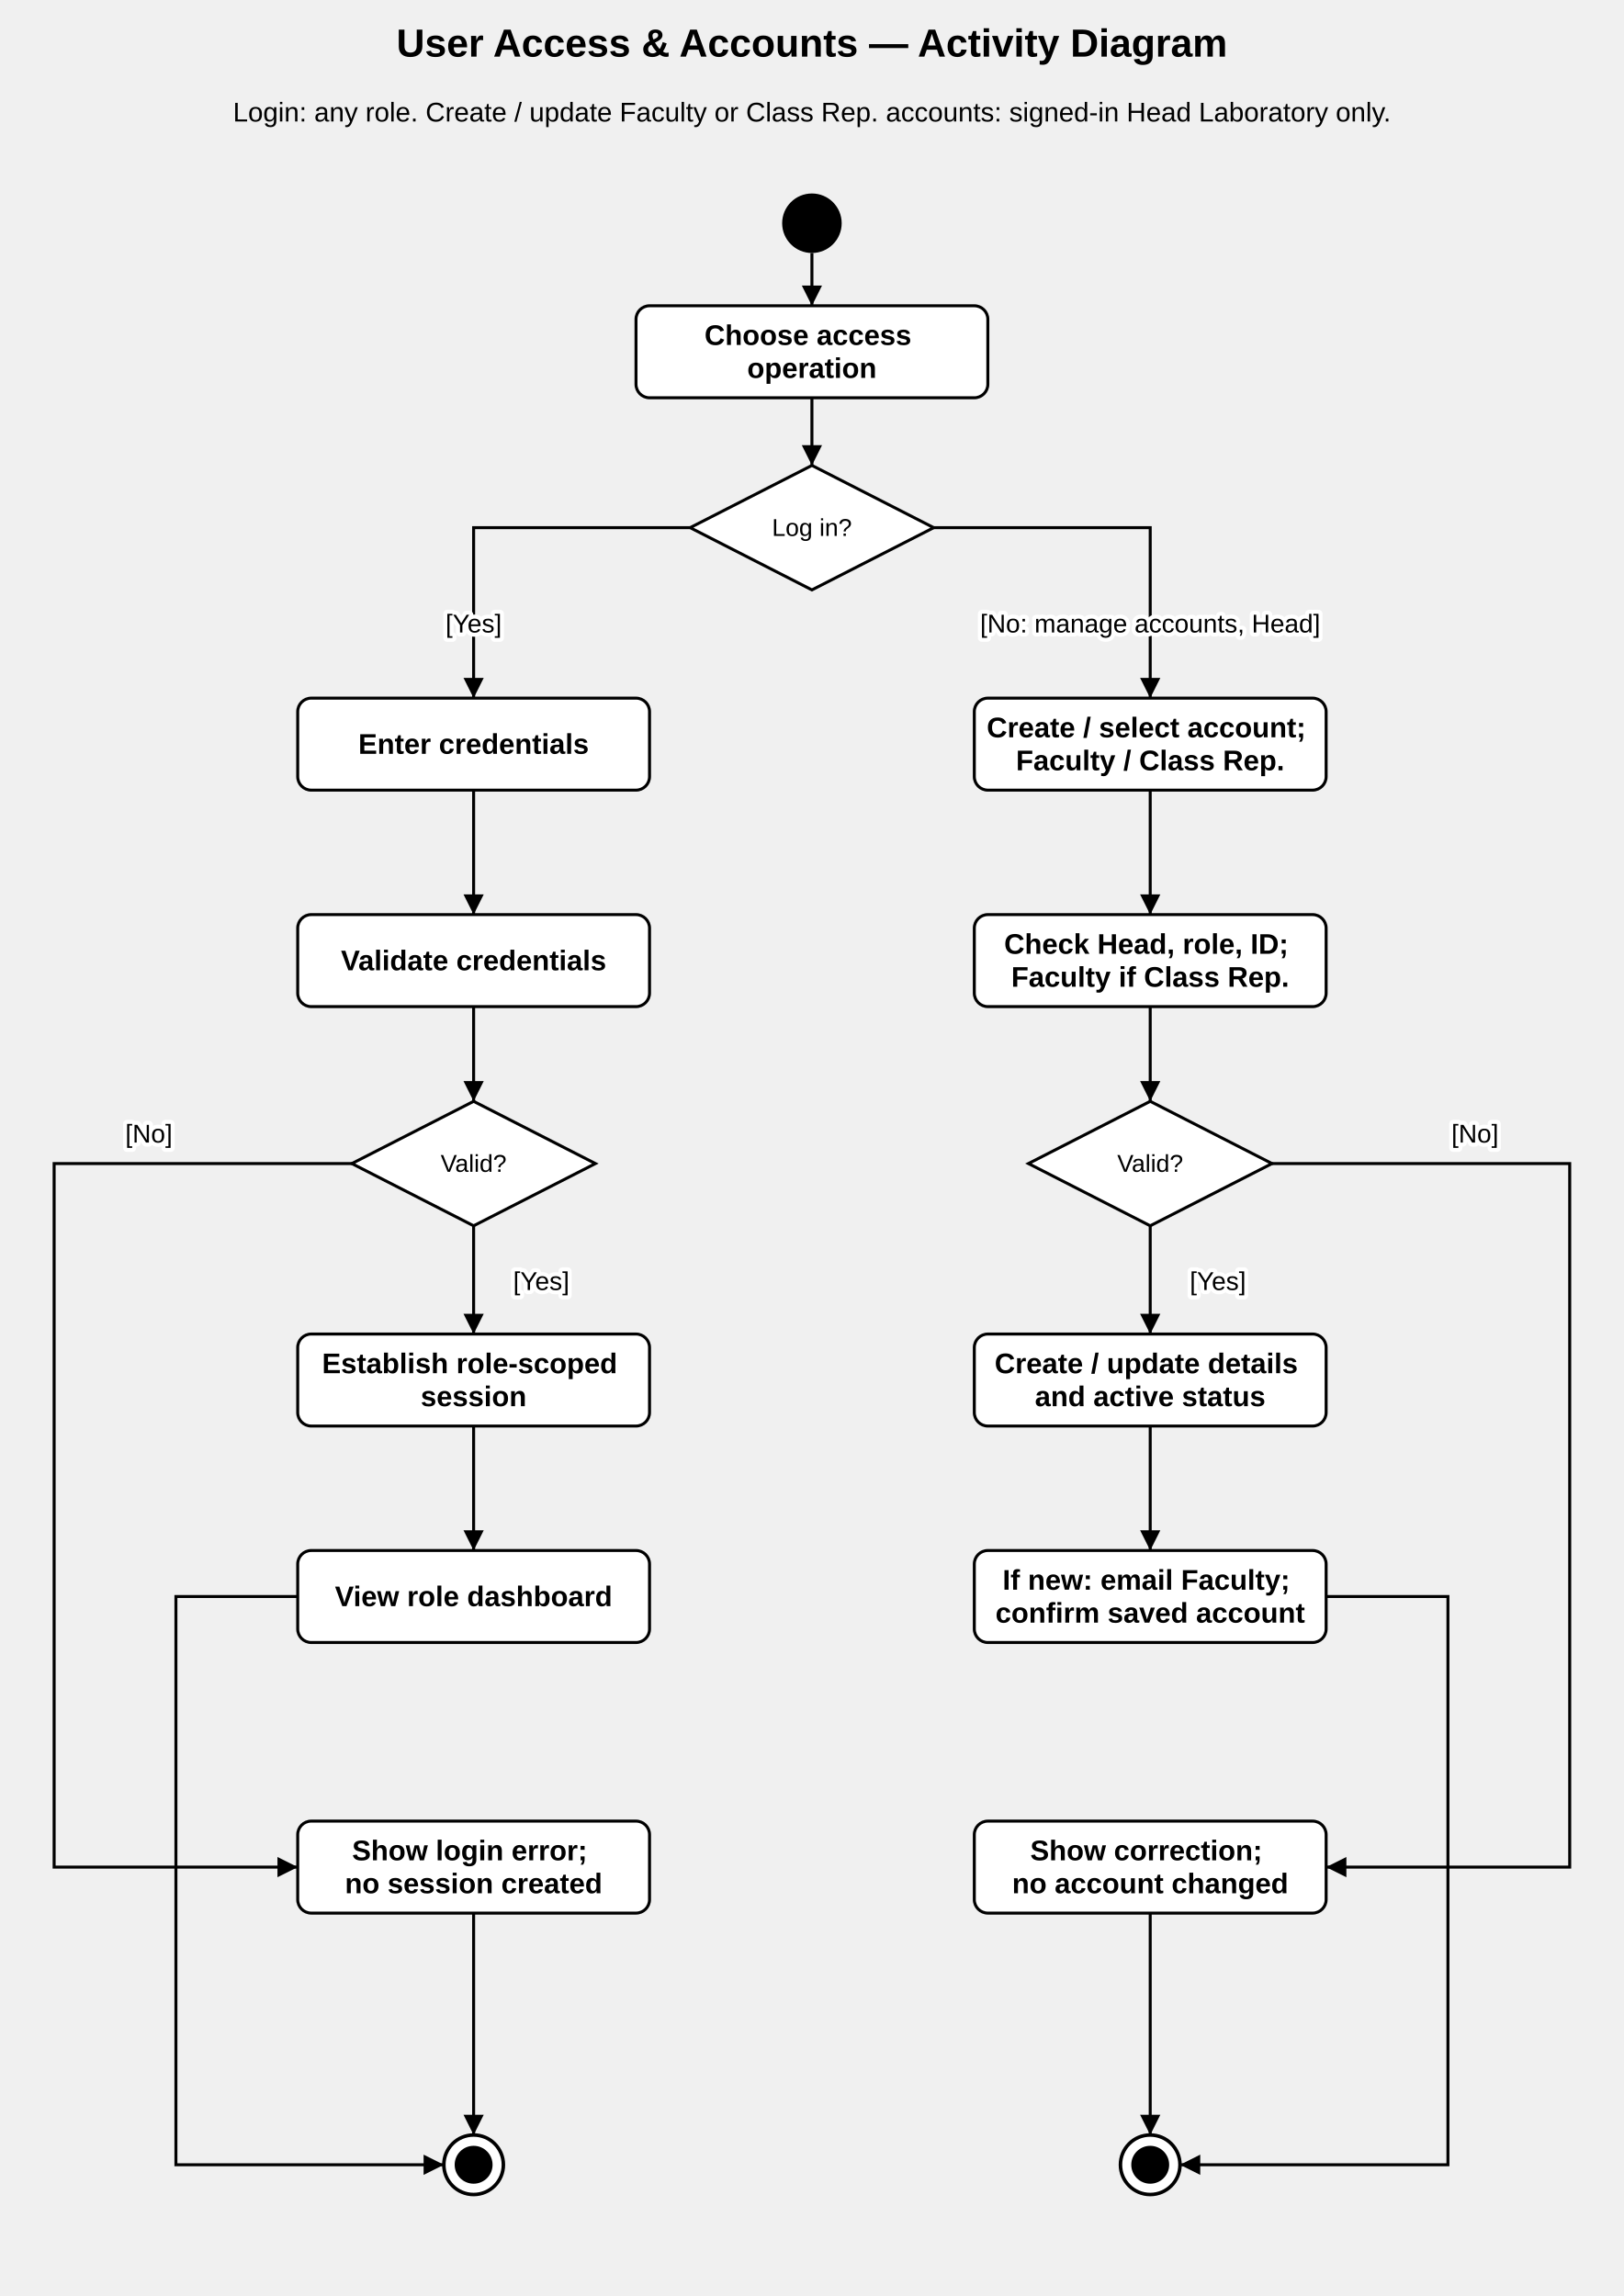
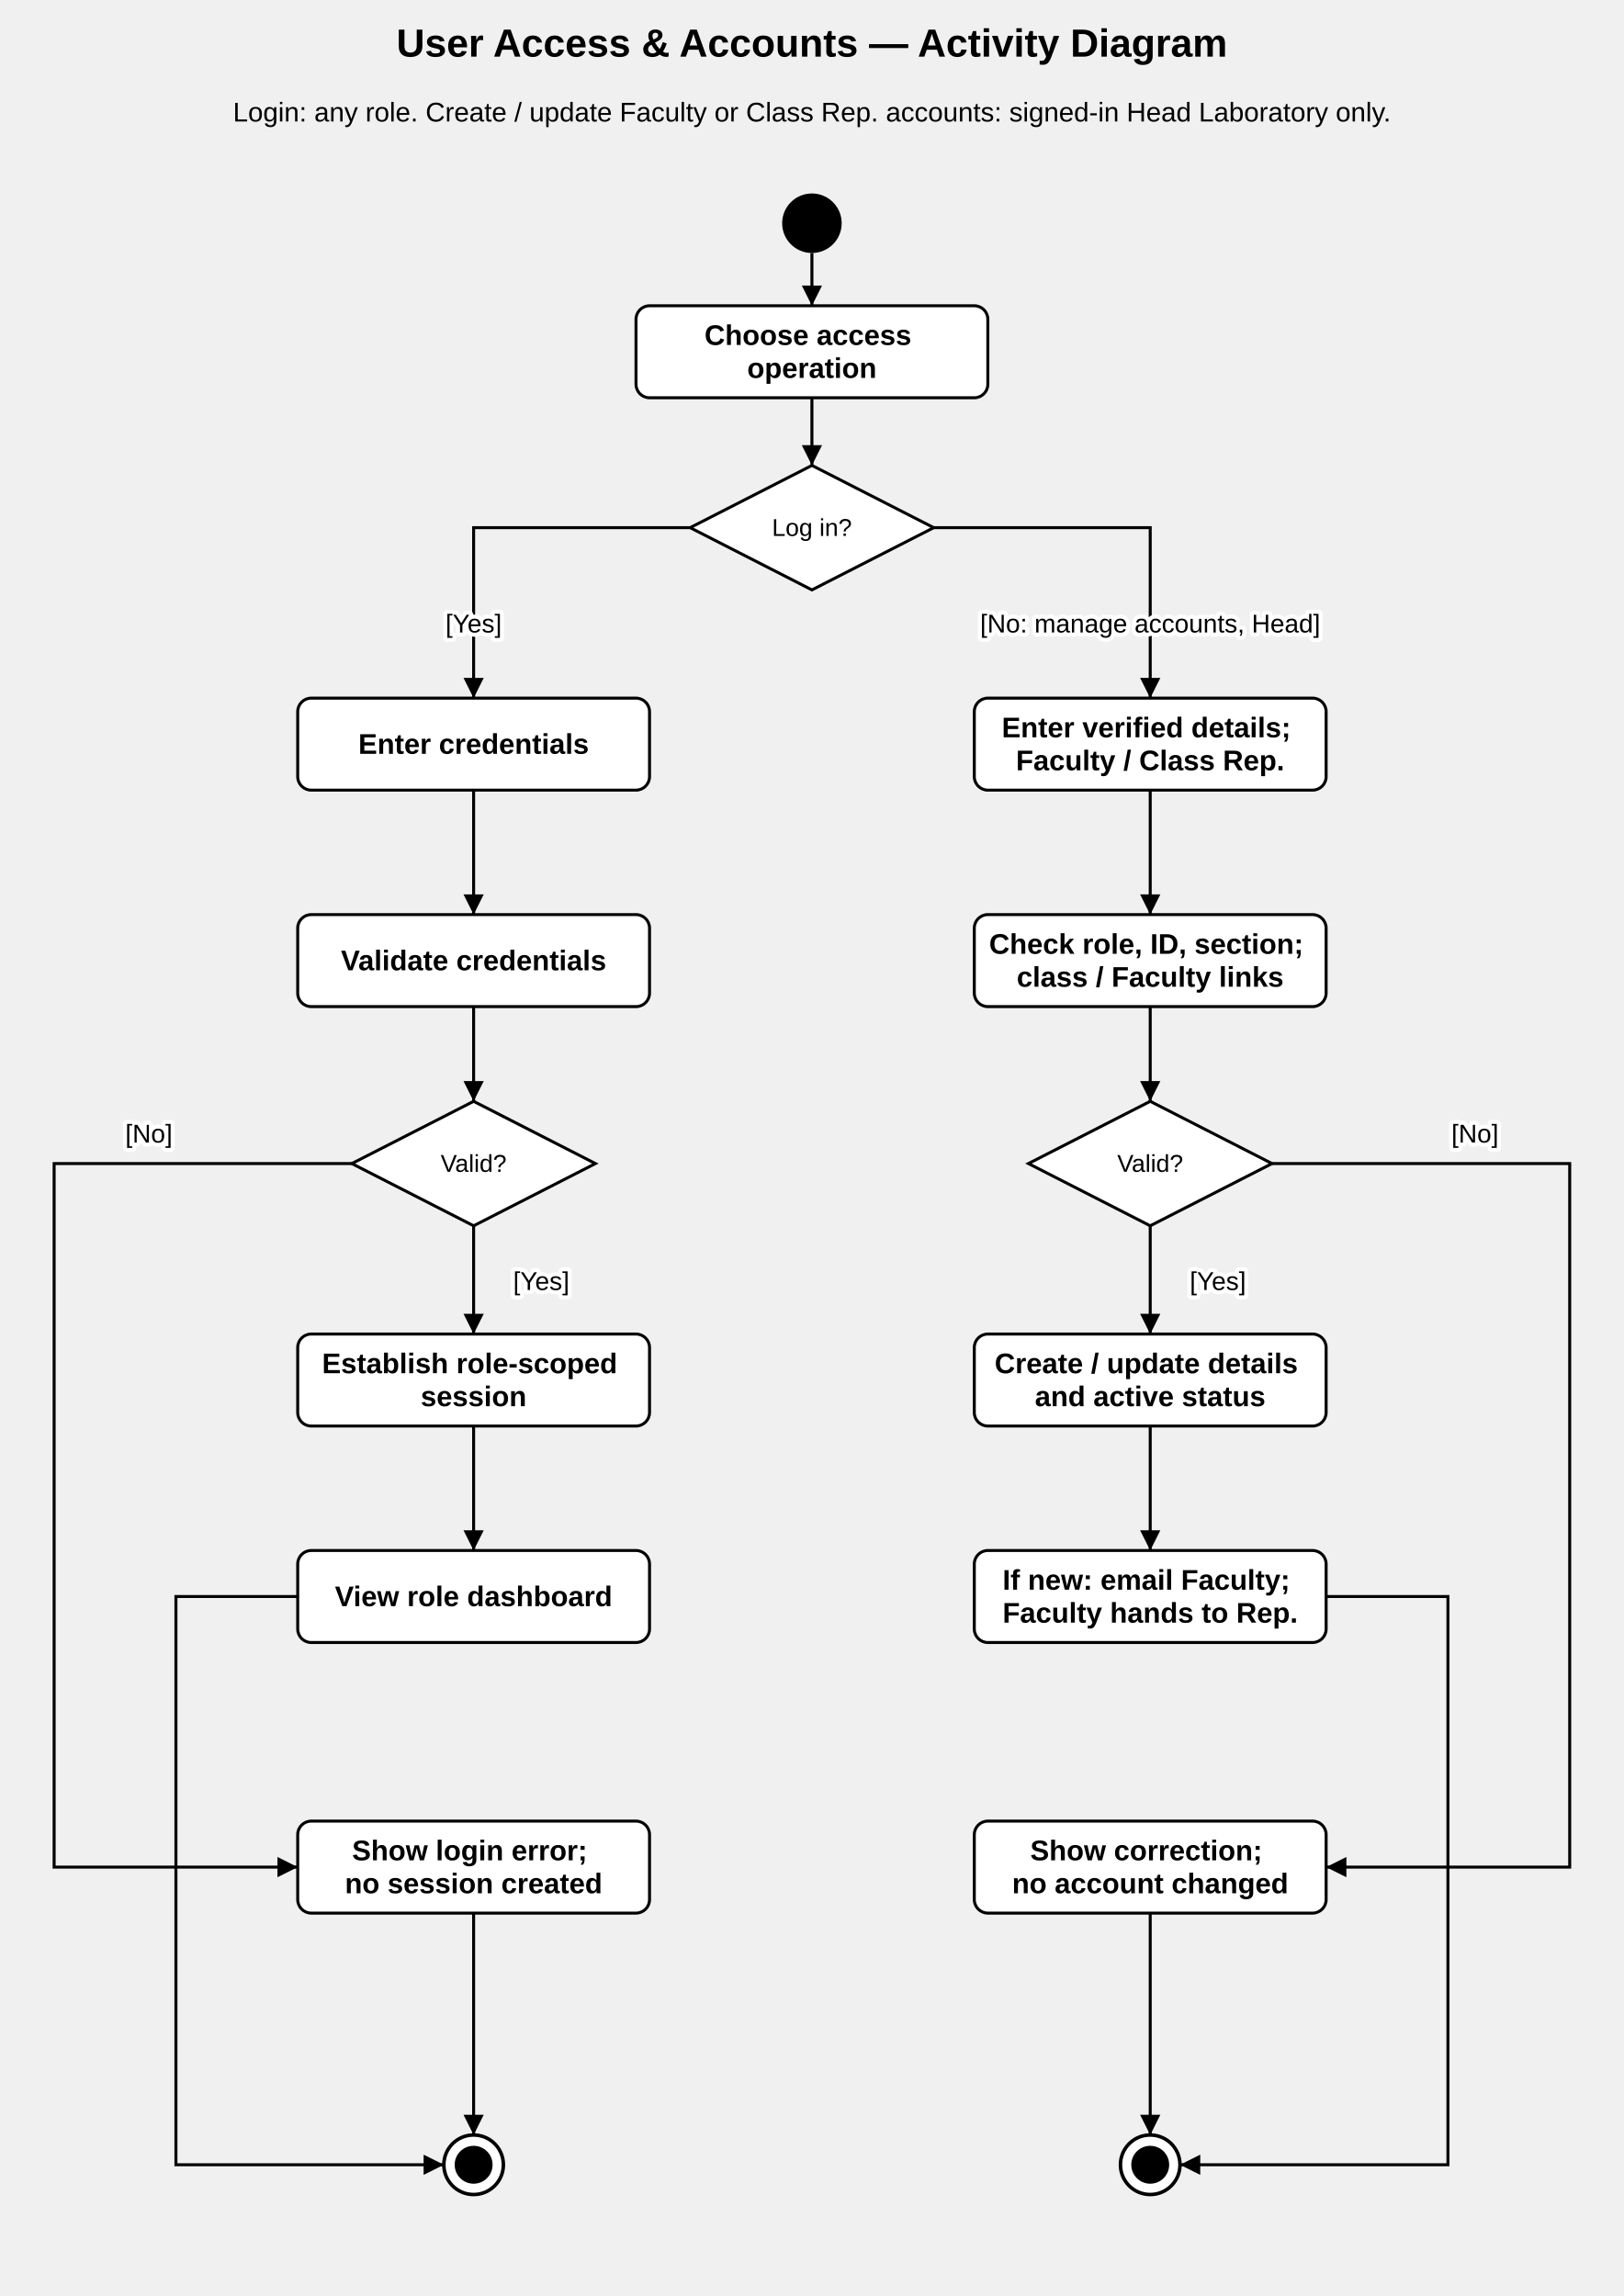
<svg xmlns="http://www.w3.org/2000/svg" viewBox="0 0 1200 1697" role="img" aria-label="Manage User Access &amp; Accounts — portrait UML Activity Diagram" data-parent="p1" width="2400" height="3394" style="fill: rgb(0, 0, 0); stroke: none; stroke-width: 1px; stroke-dasharray: none; stroke-linecap: butt; stroke-linejoin: miter; font-family: Arial, Helvetica, sans-serif; font-size: 16px; font-weight: 400; font-style: normal; text-anchor: start; opacity: 1;">
  <defs style="fill: rgb(0, 0, 0); stroke: none; stroke-width: 1px; stroke-dasharray: none; stroke-linecap: butt; stroke-linejoin: miter; font-family: Arial, Helvetica, sans-serif; font-size: 16px; font-weight: 400; font-style: normal; text-anchor: start; opacity: 1;">
    <marker id="activity-p1-arrow" viewBox="0 0 10 10" refX="9" refY="5" markerWidth="8.5" markerHeight="8.5" orient="auto" style="fill: rgb(0, 0, 0); stroke: none; stroke-width: 1px; stroke-dasharray: none; stroke-linecap: butt; stroke-linejoin: miter; font-family: Arial, Helvetica, sans-serif; font-size: 16px; font-weight: 400; font-style: normal; text-anchor: start; opacity: 1;">
      <path d="M1 1 L9 5 L1 9 Z" fill="#000" style="fill: rgb(0, 0, 0); stroke: none; stroke-width: 1px; stroke-dasharray: none; stroke-linecap: butt; stroke-linejoin: miter; font-family: Arial, Helvetica, sans-serif; font-size: 16px; font-weight: 400; font-style: normal; text-anchor: start; opacity: 1;" />
    </marker>
    <style style="fill: rgb(0, 0, 0); stroke: none; stroke-width: 1px; stroke-dasharray: none; stroke-linecap: butt; stroke-linejoin: miter; font-family: Arial, Helvetica, sans-serif; font-size: 16px; font-weight: 400; font-style: normal; text-anchor: start; opacity: 1;">text{font-family:Arial,Helvetica,sans-serif;fill:#000}.line{fill:none;stroke:#000;stroke-width:2.2}</style>
  </defs>
  <g style="fill: rgb(0, 0, 0); stroke: none; stroke-width: 1px; stroke-dasharray: none; stroke-linecap: butt; stroke-linejoin: miter; font-family: Arial, Helvetica, sans-serif; font-size: 16px; font-weight: 400; font-style: normal; text-anchor: start; opacity: 1;">
    <path d="M600 187 L600 226" class="line" style="fill: none; stroke: rgb(0, 0, 0); stroke-width: 2.2px; stroke-dasharray: none; stroke-linecap: butt; stroke-linejoin: miter; font-family: Arial, Helvetica, sans-serif; font-size: 16px; font-weight: 400; font-style: normal; text-anchor: start; opacity: 1;" marker-end="url(#activity-p1-arrow)" data-control-from="start" data-control-to="choose" />
    <path d="M600 294 L600 344" class="line" style="fill: none; stroke: rgb(0, 0, 0); stroke-width: 2.2px; stroke-dasharray: none; stroke-linecap: butt; stroke-linejoin: miter; font-family: Arial, Helvetica, sans-serif; font-size: 16px; font-weight: 400; font-style: normal; text-anchor: start; opacity: 1;" marker-end="url(#activity-p1-arrow)" data-control-from="choose" data-control-to="operation" />
    <path d="M510 390 L350 390 L350 516" class="line" style="fill: none; stroke: rgb(0, 0, 0); stroke-width: 2.2px; stroke-dasharray: none; stroke-linecap: butt; stroke-linejoin: miter; font-family: Arial, Helvetica, sans-serif; font-size: 16px; font-weight: 400; font-style: normal; text-anchor: start; opacity: 1;" marker-end="url(#activity-p1-arrow)" data-control-from="operation" data-control-to="login-input" data-guard="[Yes]" />
    <path d="M350 584 L350 676" class="line" style="fill: none; stroke: rgb(0, 0, 0); stroke-width: 2.2px; stroke-dasharray: none; stroke-linecap: butt; stroke-linejoin: miter; font-family: Arial, Helvetica, sans-serif; font-size: 16px; font-weight: 400; font-style: normal; text-anchor: start; opacity: 1;" marker-end="url(#activity-p1-arrow)" data-control-from="login-input" data-control-to="login-check" />
    <path d="M350 744 L350 814" class="line" style="fill: none; stroke: rgb(0, 0, 0); stroke-width: 2.2px; stroke-dasharray: none; stroke-linecap: butt; stroke-linejoin: miter; font-family: Arial, Helvetica, sans-serif; font-size: 16px; font-weight: 400; font-style: normal; text-anchor: start; opacity: 1;" marker-end="url(#activity-p1-arrow)" data-control-from="login-check" data-control-to="login-valid" />
    <path d="M350 906 L350 986" class="line" style="fill: none; stroke: rgb(0, 0, 0); stroke-width: 2.2px; stroke-dasharray: none; stroke-linecap: butt; stroke-linejoin: miter; font-family: Arial, Helvetica, sans-serif; font-size: 16px; font-weight: 400; font-style: normal; text-anchor: start; opacity: 1;" marker-end="url(#activity-p1-arrow)" data-control-from="login-valid" data-control-to="login-save" data-guard="[Yes]" />
    <path d="M350 1054 L350 1146" class="line" style="fill: none; stroke: rgb(0, 0, 0); stroke-width: 2.2px; stroke-dasharray: none; stroke-linecap: butt; stroke-linejoin: miter; font-family: Arial, Helvetica, sans-serif; font-size: 16px; font-weight: 400; font-style: normal; text-anchor: start; opacity: 1;" marker-end="url(#activity-p1-arrow)" data-control-from="login-save" data-control-to="login-result" />
    <path d="M260 860 L40 860 L40 1380 L220 1380" class="line" style="fill: none; stroke: rgb(0, 0, 0); stroke-width: 2.2px; stroke-dasharray: none; stroke-linecap: butt; stroke-linejoin: miter; font-family: Arial, Helvetica, sans-serif; font-size: 16px; font-weight: 400; font-style: normal; text-anchor: start; opacity: 1;" marker-end="url(#activity-p1-arrow)" data-control-from="login-valid" data-control-to="login-error" data-guard="[No]" />
    <path d="M220 1180 L130 1180 L130 1600 L328 1600" class="line" style="fill: none; stroke: rgb(0, 0, 0); stroke-width: 2.2px; stroke-dasharray: none; stroke-linecap: butt; stroke-linejoin: miter; font-family: Arial, Helvetica, sans-serif; font-size: 16px; font-weight: 400; font-style: normal; text-anchor: start; opacity: 1;" marker-end="url(#activity-p1-arrow)" data-control-from="login-result" data-control-to="login-end" />
    <path d="M350 1414 L350 1578" class="line" style="fill: none; stroke: rgb(0, 0, 0); stroke-width: 2.2px; stroke-dasharray: none; stroke-linecap: butt; stroke-linejoin: miter; font-family: Arial, Helvetica, sans-serif; font-size: 16px; font-weight: 400; font-style: normal; text-anchor: start; opacity: 1;" marker-end="url(#activity-p1-arrow)" data-control-from="login-error" data-control-to="login-end" />
    <path d="M690 390 L850 390 L850 516" class="line" style="fill: none; stroke: rgb(0, 0, 0); stroke-width: 2.2px; stroke-dasharray: none; stroke-linecap: butt; stroke-linejoin: miter; font-family: Arial, Helvetica, sans-serif; font-size: 16px; font-weight: 400; font-style: normal; text-anchor: start; opacity: 1;" marker-end="url(#activity-p1-arrow)" data-control-from="operation" data-control-to="account-input" data-guard="[No: manage accounts, Head]" />
    <path d="M850 584 L850 676" class="line" style="fill: none; stroke: rgb(0, 0, 0); stroke-width: 2.2px; stroke-dasharray: none; stroke-linecap: butt; stroke-linejoin: miter; font-family: Arial, Helvetica, sans-serif; font-size: 16px; font-weight: 400; font-style: normal; text-anchor: start; opacity: 1;" marker-end="url(#activity-p1-arrow)" data-control-from="account-input" data-control-to="account-check" />
    <path d="M850 744 L850 814" class="line" style="fill: none; stroke: rgb(0, 0, 0); stroke-width: 2.2px; stroke-dasharray: none; stroke-linecap: butt; stroke-linejoin: miter; font-family: Arial, Helvetica, sans-serif; font-size: 16px; font-weight: 400; font-style: normal; text-anchor: start; opacity: 1;" marker-end="url(#activity-p1-arrow)" data-control-from="account-check" data-control-to="account-valid" />
    <path d="M850 906 L850 986" class="line" style="fill: none; stroke: rgb(0, 0, 0); stroke-width: 2.2px; stroke-dasharray: none; stroke-linecap: butt; stroke-linejoin: miter; font-family: Arial, Helvetica, sans-serif; font-size: 16px; font-weight: 400; font-style: normal; text-anchor: start; opacity: 1;" marker-end="url(#activity-p1-arrow)" data-control-from="account-valid" data-control-to="account-save" data-guard="[Yes]" />
    <path d="M850 1054 L850 1146" class="line" style="fill: none; stroke: rgb(0, 0, 0); stroke-width: 2.2px; stroke-dasharray: none; stroke-linecap: butt; stroke-linejoin: miter; font-family: Arial, Helvetica, sans-serif; font-size: 16px; font-weight: 400; font-style: normal; text-anchor: start; opacity: 1;" marker-end="url(#activity-p1-arrow)" data-control-from="account-save" data-control-to="account-result" />
    <path d="M940 860 L1160 860 L1160 1380 L980 1380" class="line" style="fill: none; stroke: rgb(0, 0, 0); stroke-width: 2.2px; stroke-dasharray: none; stroke-linecap: butt; stroke-linejoin: miter; font-family: Arial, Helvetica, sans-serif; font-size: 16px; font-weight: 400; font-style: normal; text-anchor: start; opacity: 1;" marker-end="url(#activity-p1-arrow)" data-control-from="account-valid" data-control-to="account-error" data-guard="[No]" />
    <path d="M980 1180 L1070 1180 L1070 1600 L872 1600" class="line" style="fill: none; stroke: rgb(0, 0, 0); stroke-width: 2.2px; stroke-dasharray: none; stroke-linecap: butt; stroke-linejoin: miter; font-family: Arial, Helvetica, sans-serif; font-size: 16px; font-weight: 400; font-style: normal; text-anchor: start; opacity: 1;" marker-end="url(#activity-p1-arrow)" data-control-from="account-result" data-control-to="account-end" />
    <path d="M850 1414 L850 1578" class="line" style="fill: none; stroke: rgb(0, 0, 0); stroke-width: 2.2px; stroke-dasharray: none; stroke-linecap: butt; stroke-linejoin: miter; font-family: Arial, Helvetica, sans-serif; font-size: 16px; font-weight: 400; font-style: normal; text-anchor: start; opacity: 1;" marker-end="url(#activity-p1-arrow)" data-control-from="account-error" data-control-to="account-end" />
  </g>
  <g style="fill: rgb(0, 0, 0); stroke: none; stroke-width: 1px; stroke-dasharray: none; stroke-linecap: butt; stroke-linejoin: miter; font-family: Arial, Helvetica, sans-serif; font-size: 16px; font-weight: 400; font-style: normal; text-anchor: start; opacity: 1;">
    <circle cx="600" cy="165" r="22" fill="#000" data-activity-node="start" data-uml-kind="initial" style="fill: rgb(0, 0, 0); stroke: none; stroke-width: 1px; stroke-dasharray: none; stroke-linecap: butt; stroke-linejoin: miter; font-family: Arial, Helvetica, sans-serif; font-size: 16px; font-weight: 400; font-style: normal; text-anchor: start; opacity: 1;" />
    <g data-activity-node="choose" data-uml-kind="action" style="fill: rgb(0, 0, 0); stroke: none; stroke-width: 1px; stroke-dasharray: none; stroke-linecap: butt; stroke-linejoin: miter; font-family: Arial, Helvetica, sans-serif; font-size: 16px; font-weight: 400; font-style: normal; text-anchor: start; opacity: 1;">
      <rect x="470" y="226" width="260" height="68" rx="10" fill="#fff" stroke="#000" stroke-width="2.2" style="fill: rgb(255, 255, 255); stroke: rgb(0, 0, 0); stroke-width: 2.2px; stroke-dasharray: none; stroke-linecap: butt; stroke-linejoin: miter; font-family: Arial, Helvetica, sans-serif; font-size: 16px; font-weight: 400; font-style: normal; text-anchor: start; opacity: 1;" />
      <text text-anchor="middle" font-size="21" font-weight="700" style="fill: rgb(0, 0, 0); stroke: none; stroke-width: 1px; stroke-dasharray: none; stroke-linecap: butt; stroke-linejoin: miter; font-family: Arial, Helvetica, sans-serif; font-size: 21px; font-weight: 700; font-style: normal; text-anchor: middle; opacity: 1;">
        <tspan x="600" y="254.96" style="fill: rgb(0, 0, 0); stroke: none; stroke-width: 1px; stroke-dasharray: none; stroke-linecap: butt; stroke-linejoin: miter; font-family: Arial, Helvetica, sans-serif; font-size: 21px; font-weight: 700; font-style: normal; text-anchor: middle; opacity: 1;">Choose access</tspan>
        <tspan x="600" y="279.32" style="fill: rgb(0, 0, 0); stroke: none; stroke-width: 1px; stroke-dasharray: none; stroke-linecap: butt; stroke-linejoin: miter; font-family: Arial, Helvetica, sans-serif; font-size: 21px; font-weight: 700; font-style: normal; text-anchor: middle; opacity: 1;">operation</tspan>
      </text>
    </g>
    <g data-decision="operation" style="fill: rgb(0, 0, 0); stroke: none; stroke-width: 1px; stroke-dasharray: none; stroke-linecap: butt; stroke-linejoin: miter; font-family: Arial, Helvetica, sans-serif; font-size: 16px; font-weight: 400; font-style: normal; text-anchor: start; opacity: 1;">
      <path d="M600 344 L690 390 L600 436 L510 390 Z" fill="#fff" stroke="#000" stroke-width="2.2" data-activity-node="operation" data-uml-kind="decision" style="fill: rgb(255, 255, 255); stroke: rgb(0, 0, 0); stroke-width: 2.2px; stroke-dasharray: none; stroke-linecap: butt; stroke-linejoin: miter; font-family: Arial, Helvetica, sans-serif; font-size: 16px; font-weight: 400; font-style: normal; text-anchor: start; opacity: 1;" />
      <text text-anchor="middle" font-size="18" font-weight="400" style="fill: rgb(0, 0, 0); stroke: none; stroke-width: 1px; stroke-dasharray: none; stroke-linecap: butt; stroke-linejoin: miter; font-family: Arial, Helvetica, sans-serif; font-size: 18px; font-weight: 400; font-style: normal; text-anchor: middle; opacity: 1;">
        <tspan x="600" y="396.12" style="fill: rgb(0, 0, 0); stroke: none; stroke-width: 1px; stroke-dasharray: none; stroke-linecap: butt; stroke-linejoin: miter; font-family: Arial, Helvetica, sans-serif; font-size: 18px; font-weight: 400; font-style: normal; text-anchor: middle; opacity: 1;">Log in?</tspan>
      </text>
    </g>
    <g data-activity-node="login-input" data-uml-kind="action" style="fill: rgb(0, 0, 0); stroke: none; stroke-width: 1px; stroke-dasharray: none; stroke-linecap: butt; stroke-linejoin: miter; font-family: Arial, Helvetica, sans-serif; font-size: 16px; font-weight: 400; font-style: normal; text-anchor: start; opacity: 1;">
      <rect x="220" y="516" width="260" height="68" rx="10" fill="#fff" stroke="#000" stroke-width="2.2" style="fill: rgb(255, 255, 255); stroke: rgb(0, 0, 0); stroke-width: 2.2px; stroke-dasharray: none; stroke-linecap: butt; stroke-linejoin: miter; font-family: Arial, Helvetica, sans-serif; font-size: 16px; font-weight: 400; font-style: normal; text-anchor: start; opacity: 1;" />
      <text text-anchor="middle" font-size="21" font-weight="700" style="fill: rgb(0, 0, 0); stroke: none; stroke-width: 1px; stroke-dasharray: none; stroke-linecap: butt; stroke-linejoin: miter; font-family: Arial, Helvetica, sans-serif; font-size: 21px; font-weight: 700; font-style: normal; text-anchor: middle; opacity: 1;">
        <tspan x="350" y="557.14" style="fill: rgb(0, 0, 0); stroke: none; stroke-width: 1px; stroke-dasharray: none; stroke-linecap: butt; stroke-linejoin: miter; font-family: Arial, Helvetica, sans-serif; font-size: 21px; font-weight: 700; font-style: normal; text-anchor: middle; opacity: 1;">Enter credentials</tspan>
      </text>
    </g>
    <g data-activity-node="login-check" data-uml-kind="action" data-child-process="p1.1" data-child-name="Validate Credentials" style="fill: rgb(0, 0, 0); stroke: none; stroke-width: 1px; stroke-dasharray: none; stroke-linecap: butt; stroke-linejoin: miter; font-family: Arial, Helvetica, sans-serif; font-size: 16px; font-weight: 400; font-style: normal; text-anchor: start; opacity: 1;">
      <rect x="220" y="676" width="260" height="68" rx="10" fill="#fff" stroke="#000" stroke-width="2.2" style="fill: rgb(255, 255, 255); stroke: rgb(0, 0, 0); stroke-width: 2.2px; stroke-dasharray: none; stroke-linecap: butt; stroke-linejoin: miter; font-family: Arial, Helvetica, sans-serif; font-size: 16px; font-weight: 400; font-style: normal; text-anchor: start; opacity: 1;" />
      <text text-anchor="middle" font-size="21" font-weight="700" style="fill: rgb(0, 0, 0); stroke: none; stroke-width: 1px; stroke-dasharray: none; stroke-linecap: butt; stroke-linejoin: miter; font-family: Arial, Helvetica, sans-serif; font-size: 21px; font-weight: 700; font-style: normal; text-anchor: middle; opacity: 1;">
        <tspan x="350" y="717.14" style="fill: rgb(0, 0, 0); stroke: none; stroke-width: 1px; stroke-dasharray: none; stroke-linecap: butt; stroke-linejoin: miter; font-family: Arial, Helvetica, sans-serif; font-size: 21px; font-weight: 700; font-style: normal; text-anchor: middle; opacity: 1;">Validate credentials</tspan>
      </text>
    </g>
    <g data-decision="login-valid" style="fill: rgb(0, 0, 0); stroke: none; stroke-width: 1px; stroke-dasharray: none; stroke-linecap: butt; stroke-linejoin: miter; font-family: Arial, Helvetica, sans-serif; font-size: 16px; font-weight: 400; font-style: normal; text-anchor: start; opacity: 1;">
      <path d="M350 814 L440 860 L350 906 L260 860 Z" fill="#fff" stroke="#000" stroke-width="2.2" data-activity-node="login-valid" data-uml-kind="decision" style="fill: rgb(255, 255, 255); stroke: rgb(0, 0, 0); stroke-width: 2.2px; stroke-dasharray: none; stroke-linecap: butt; stroke-linejoin: miter; font-family: Arial, Helvetica, sans-serif; font-size: 16px; font-weight: 400; font-style: normal; text-anchor: start; opacity: 1;" />
      <text text-anchor="middle" font-size="18" font-weight="400" style="fill: rgb(0, 0, 0); stroke: none; stroke-width: 1px; stroke-dasharray: none; stroke-linecap: butt; stroke-linejoin: miter; font-family: Arial, Helvetica, sans-serif; font-size: 18px; font-weight: 400; font-style: normal; text-anchor: middle; opacity: 1;">
        <tspan x="350" y="866.12" style="fill: rgb(0, 0, 0); stroke: none; stroke-width: 1px; stroke-dasharray: none; stroke-linecap: butt; stroke-linejoin: miter; font-family: Arial, Helvetica, sans-serif; font-size: 18px; font-weight: 400; font-style: normal; text-anchor: middle; opacity: 1;">Valid?</tspan>
      </text>
    </g>
    <g data-activity-node="login-save" data-uml-kind="action" data-child-process="p1.2" data-child-name="Establish Role-Scoped Session" style="fill: rgb(0, 0, 0); stroke: none; stroke-width: 1px; stroke-dasharray: none; stroke-linecap: butt; stroke-linejoin: miter; font-family: Arial, Helvetica, sans-serif; font-size: 16px; font-weight: 400; font-style: normal; text-anchor: start; opacity: 1;">
      <rect x="220" y="986" width="260" height="68" rx="10" fill="#fff" stroke="#000" stroke-width="2.2" style="fill: rgb(255, 255, 255); stroke: rgb(0, 0, 0); stroke-width: 2.2px; stroke-dasharray: none; stroke-linecap: butt; stroke-linejoin: miter; font-family: Arial, Helvetica, sans-serif; font-size: 16px; font-weight: 400; font-style: normal; text-anchor: start; opacity: 1;" />
      <text text-anchor="middle" font-size="21" font-weight="700" style="fill: rgb(0, 0, 0); stroke: none; stroke-width: 1px; stroke-dasharray: none; stroke-linecap: butt; stroke-linejoin: miter; font-family: Arial, Helvetica, sans-serif; font-size: 21px; font-weight: 700; font-style: normal; text-anchor: middle; opacity: 1;">
        <tspan x="350" y="1014.96" style="fill: rgb(0, 0, 0); stroke: none; stroke-width: 1px; stroke-dasharray: none; stroke-linecap: butt; stroke-linejoin: miter; font-family: Arial, Helvetica, sans-serif; font-size: 21px; font-weight: 700; font-style: normal; text-anchor: middle; opacity: 1;">Establish role-scoped</tspan>
        <tspan x="350" y="1039.32" style="fill: rgb(0, 0, 0); stroke: none; stroke-width: 1px; stroke-dasharray: none; stroke-linecap: butt; stroke-linejoin: miter; font-family: Arial, Helvetica, sans-serif; font-size: 21px; font-weight: 700; font-style: normal; text-anchor: middle; opacity: 1;">session</tspan>
      </text>
    </g>
    <g data-activity-node="login-result" data-uml-kind="action" style="fill: rgb(0, 0, 0); stroke: none; stroke-width: 1px; stroke-dasharray: none; stroke-linecap: butt; stroke-linejoin: miter; font-family: Arial, Helvetica, sans-serif; font-size: 16px; font-weight: 400; font-style: normal; text-anchor: start; opacity: 1;">
      <rect x="220" y="1146" width="260" height="68" rx="10" fill="#fff" stroke="#000" stroke-width="2.2" style="fill: rgb(255, 255, 255); stroke: rgb(0, 0, 0); stroke-width: 2.2px; stroke-dasharray: none; stroke-linecap: butt; stroke-linejoin: miter; font-family: Arial, Helvetica, sans-serif; font-size: 16px; font-weight: 400; font-style: normal; text-anchor: start; opacity: 1;" />
      <text text-anchor="middle" font-size="21" font-weight="700" style="fill: rgb(0, 0, 0); stroke: none; stroke-width: 1px; stroke-dasharray: none; stroke-linecap: butt; stroke-linejoin: miter; font-family: Arial, Helvetica, sans-serif; font-size: 21px; font-weight: 700; font-style: normal; text-anchor: middle; opacity: 1;">
        <tspan x="350" y="1187.14" style="fill: rgb(0, 0, 0); stroke: none; stroke-width: 1px; stroke-dasharray: none; stroke-linecap: butt; stroke-linejoin: miter; font-family: Arial, Helvetica, sans-serif; font-size: 21px; font-weight: 700; font-style: normal; text-anchor: middle; opacity: 1;">View role dashboard</tspan>
      </text>
    </g>
    <g data-activity-node="login-error" data-uml-kind="action" style="fill: rgb(0, 0, 0); stroke: none; stroke-width: 1px; stroke-dasharray: none; stroke-linecap: butt; stroke-linejoin: miter; font-family: Arial, Helvetica, sans-serif; font-size: 16px; font-weight: 400; font-style: normal; text-anchor: start; opacity: 1;">
      <rect x="220" y="1346" width="260" height="68" rx="10" fill="#fff" stroke="#000" stroke-width="2.2" style="fill: rgb(255, 255, 255); stroke: rgb(0, 0, 0); stroke-width: 2.2px; stroke-dasharray: none; stroke-linecap: butt; stroke-linejoin: miter; font-family: Arial, Helvetica, sans-serif; font-size: 16px; font-weight: 400; font-style: normal; text-anchor: start; opacity: 1;" />
      <text text-anchor="middle" font-size="21" font-weight="700" style="fill: rgb(0, 0, 0); stroke: none; stroke-width: 1px; stroke-dasharray: none; stroke-linecap: butt; stroke-linejoin: miter; font-family: Arial, Helvetica, sans-serif; font-size: 21px; font-weight: 700; font-style: normal; text-anchor: middle; opacity: 1;">
        <tspan x="350" y="1374.96" style="fill: rgb(0, 0, 0); stroke: none; stroke-width: 1px; stroke-dasharray: none; stroke-linecap: butt; stroke-linejoin: miter; font-family: Arial, Helvetica, sans-serif; font-size: 21px; font-weight: 700; font-style: normal; text-anchor: middle; opacity: 1;">Show login error;</tspan>
        <tspan x="350" y="1399.32" style="fill: rgb(0, 0, 0); stroke: none; stroke-width: 1px; stroke-dasharray: none; stroke-linecap: butt; stroke-linejoin: miter; font-family: Arial, Helvetica, sans-serif; font-size: 21px; font-weight: 700; font-style: normal; text-anchor: middle; opacity: 1;">no session created</tspan>
      </text>
    </g>
    <circle cx="350" cy="1600" r="22" fill="#fff" stroke="#000" stroke-width="2.6" style="fill: rgb(255, 255, 255); stroke: rgb(0, 0, 0); stroke-width: 2.6px; stroke-dasharray: none; stroke-linecap: butt; stroke-linejoin: miter; font-family: Arial, Helvetica, sans-serif; font-size: 16px; font-weight: 400; font-style: normal; text-anchor: start; opacity: 1;" />
    <circle cx="350" cy="1600" r="14" fill="#000" data-activity-node="login-end" data-uml-kind="final" style="fill: rgb(0, 0, 0); stroke: none; stroke-width: 1px; stroke-dasharray: none; stroke-linecap: butt; stroke-linejoin: miter; font-family: Arial, Helvetica, sans-serif; font-size: 16px; font-weight: 400; font-style: normal; text-anchor: start; opacity: 1;" />
    <g data-activity-node="account-input" data-uml-kind="action" style="fill: rgb(0, 0, 0); stroke: none; stroke-width: 1px; stroke-dasharray: none; stroke-linecap: butt; stroke-linejoin: miter; font-family: Arial, Helvetica, sans-serif; font-size: 16px; font-weight: 400; font-style: normal; text-anchor: start; opacity: 1;">
      <rect x="720" y="516" width="260" height="68" rx="10" fill="#fff" stroke="#000" stroke-width="2.2" style="fill: rgb(255, 255, 255); stroke: rgb(0, 0, 0); stroke-width: 2.2px; stroke-dasharray: none; stroke-linecap: butt; stroke-linejoin: miter; font-family: Arial, Helvetica, sans-serif; font-size: 16px; font-weight: 400; font-style: normal; text-anchor: start; opacity: 1;" />
      <text text-anchor="middle" font-size="21" font-weight="700" style="fill: rgb(0, 0, 0); stroke: none; stroke-width: 1px; stroke-dasharray: none; stroke-linecap: butt; stroke-linejoin: miter; font-family: Arial, Helvetica, sans-serif; font-size: 21px; font-weight: 700; font-style: normal; text-anchor: middle; opacity: 1;">
-         <tspan x="850" y="544.96" style="fill: rgb(0, 0, 0); stroke: none; stroke-width: 1px; stroke-dasharray: none; stroke-linecap: butt; stroke-linejoin: miter; font-family: Arial, Helvetica, sans-serif; font-size: 21px; font-weight: 700; font-style: normal; text-anchor: middle; opacity: 1;">Create / select account;</tspan>
+         <tspan x="850" y="544.96" style="fill: rgb(0, 0, 0); stroke: none; stroke-width: 1px; stroke-dasharray: none; stroke-linecap: butt; stroke-linejoin: miter; font-family: Arial, Helvetica, sans-serif; font-size: 21px; font-weight: 700; font-style: normal; text-anchor: middle; opacity: 1;">Enter verified details;</tspan>
        <tspan x="850" y="569.32" style="fill: rgb(0, 0, 0); stroke: none; stroke-width: 1px; stroke-dasharray: none; stroke-linecap: butt; stroke-linejoin: miter; font-family: Arial, Helvetica, sans-serif; font-size: 21px; font-weight: 700; font-style: normal; text-anchor: middle; opacity: 1;">Faculty / Class Rep.</tspan>
      </text>
    </g>
    <g data-activity-node="account-check" data-uml-kind="action" style="fill: rgb(0, 0, 0); stroke: none; stroke-width: 1px; stroke-dasharray: none; stroke-linecap: butt; stroke-linejoin: miter; font-family: Arial, Helvetica, sans-serif; font-size: 16px; font-weight: 400; font-style: normal; text-anchor: start; opacity: 1;">
      <rect x="720" y="676" width="260" height="68" rx="10" fill="#fff" stroke="#000" stroke-width="2.2" style="fill: rgb(255, 255, 255); stroke: rgb(0, 0, 0); stroke-width: 2.2px; stroke-dasharray: none; stroke-linecap: butt; stroke-linejoin: miter; font-family: Arial, Helvetica, sans-serif; font-size: 16px; font-weight: 400; font-style: normal; text-anchor: start; opacity: 1;" />
      <text text-anchor="middle" font-size="21" font-weight="700" style="fill: rgb(0, 0, 0); stroke: none; stroke-width: 1px; stroke-dasharray: none; stroke-linecap: butt; stroke-linejoin: miter; font-family: Arial, Helvetica, sans-serif; font-size: 21px; font-weight: 700; font-style: normal; text-anchor: middle; opacity: 1;">
-         <tspan x="850" y="704.96" style="fill: rgb(0, 0, 0); stroke: none; stroke-width: 1px; stroke-dasharray: none; stroke-linecap: butt; stroke-linejoin: miter; font-family: Arial, Helvetica, sans-serif; font-size: 21px; font-weight: 700; font-style: normal; text-anchor: middle; opacity: 1;">Check Head, role, ID;</tspan>
-         <tspan x="850" y="729.32" style="fill: rgb(0, 0, 0); stroke: none; stroke-width: 1px; stroke-dasharray: none; stroke-linecap: butt; stroke-linejoin: miter; font-family: Arial, Helvetica, sans-serif; font-size: 21px; font-weight: 700; font-style: normal; text-anchor: middle; opacity: 1;">Faculty if Class Rep.</tspan>
+         <tspan x="850" y="704.96" style="fill: rgb(0, 0, 0); stroke: none; stroke-width: 1px; stroke-dasharray: none; stroke-linecap: butt; stroke-linejoin: miter; font-family: Arial, Helvetica, sans-serif; font-size: 21px; font-weight: 700; font-style: normal; text-anchor: middle; opacity: 1;">Check role, ID, section;</tspan>
+         <tspan x="850" y="729.32" style="fill: rgb(0, 0, 0); stroke: none; stroke-width: 1px; stroke-dasharray: none; stroke-linecap: butt; stroke-linejoin: miter; font-family: Arial, Helvetica, sans-serif; font-size: 21px; font-weight: 700; font-style: normal; text-anchor: middle; opacity: 1;">class / Faculty links</tspan>
      </text>
    </g>
    <g data-decision="account-valid" style="fill: rgb(0, 0, 0); stroke: none; stroke-width: 1px; stroke-dasharray: none; stroke-linecap: butt; stroke-linejoin: miter; font-family: Arial, Helvetica, sans-serif; font-size: 16px; font-weight: 400; font-style: normal; text-anchor: start; opacity: 1;">
      <path d="M850 814 L940 860 L850 906 L760 860 Z" fill="#fff" stroke="#000" stroke-width="2.2" data-activity-node="account-valid" data-uml-kind="decision" style="fill: rgb(255, 255, 255); stroke: rgb(0, 0, 0); stroke-width: 2.2px; stroke-dasharray: none; stroke-linecap: butt; stroke-linejoin: miter; font-family: Arial, Helvetica, sans-serif; font-size: 16px; font-weight: 400; font-style: normal; text-anchor: start; opacity: 1;" />
      <text text-anchor="middle" font-size="18" font-weight="400" style="fill: rgb(0, 0, 0); stroke: none; stroke-width: 1px; stroke-dasharray: none; stroke-linecap: butt; stroke-linejoin: miter; font-family: Arial, Helvetica, sans-serif; font-size: 18px; font-weight: 400; font-style: normal; text-anchor: middle; opacity: 1;">
        <tspan x="850" y="866.12" style="fill: rgb(0, 0, 0); stroke: none; stroke-width: 1px; stroke-dasharray: none; stroke-linecap: butt; stroke-linejoin: miter; font-family: Arial, Helvetica, sans-serif; font-size: 18px; font-weight: 400; font-style: normal; text-anchor: middle; opacity: 1;">Valid?</tspan>
      </text>
    </g>
    <g data-activity-node="account-save" data-uml-kind="action" data-child-process="p1.3" data-child-name="Manage Class Representative / Faculty Accounts" style="fill: rgb(0, 0, 0); stroke: none; stroke-width: 1px; stroke-dasharray: none; stroke-linecap: butt; stroke-linejoin: miter; font-family: Arial, Helvetica, sans-serif; font-size: 16px; font-weight: 400; font-style: normal; text-anchor: start; opacity: 1;">
      <rect x="720" y="986" width="260" height="68" rx="10" fill="#fff" stroke="#000" stroke-width="2.2" style="fill: rgb(255, 255, 255); stroke: rgb(0, 0, 0); stroke-width: 2.2px; stroke-dasharray: none; stroke-linecap: butt; stroke-linejoin: miter; font-family: Arial, Helvetica, sans-serif; font-size: 16px; font-weight: 400; font-style: normal; text-anchor: start; opacity: 1;" />
      <text text-anchor="middle" font-size="21" font-weight="700" style="fill: rgb(0, 0, 0); stroke: none; stroke-width: 1px; stroke-dasharray: none; stroke-linecap: butt; stroke-linejoin: miter; font-family: Arial, Helvetica, sans-serif; font-size: 21px; font-weight: 700; font-style: normal; text-anchor: middle; opacity: 1;">
        <tspan x="850" y="1014.96" style="fill: rgb(0, 0, 0); stroke: none; stroke-width: 1px; stroke-dasharray: none; stroke-linecap: butt; stroke-linejoin: miter; font-family: Arial, Helvetica, sans-serif; font-size: 21px; font-weight: 700; font-style: normal; text-anchor: middle; opacity: 1;">Create / update details</tspan>
        <tspan x="850" y="1039.32" style="fill: rgb(0, 0, 0); stroke: none; stroke-width: 1px; stroke-dasharray: none; stroke-linecap: butt; stroke-linejoin: miter; font-family: Arial, Helvetica, sans-serif; font-size: 21px; font-weight: 700; font-style: normal; text-anchor: middle; opacity: 1;">and active status</tspan>
      </text>
    </g>
    <g data-activity-node="account-result" data-uml-kind="action" style="fill: rgb(0, 0, 0); stroke: none; stroke-width: 1px; stroke-dasharray: none; stroke-linecap: butt; stroke-linejoin: miter; font-family: Arial, Helvetica, sans-serif; font-size: 16px; font-weight: 400; font-style: normal; text-anchor: start; opacity: 1;">
      <rect x="720" y="1146" width="260" height="68" rx="10" fill="#fff" stroke="#000" stroke-width="2.2" style="fill: rgb(255, 255, 255); stroke: rgb(0, 0, 0); stroke-width: 2.2px; stroke-dasharray: none; stroke-linecap: butt; stroke-linejoin: miter; font-family: Arial, Helvetica, sans-serif; font-size: 16px; font-weight: 400; font-style: normal; text-anchor: start; opacity: 1;" />
      <text text-anchor="middle" font-size="21" font-weight="700" style="fill: rgb(0, 0, 0); stroke: none; stroke-width: 1px; stroke-dasharray: none; stroke-linecap: butt; stroke-linejoin: miter; font-family: Arial, Helvetica, sans-serif; font-size: 21px; font-weight: 700; font-style: normal; text-anchor: middle; opacity: 1;">
        <tspan x="850" y="1174.96" style="fill: rgb(0, 0, 0); stroke: none; stroke-width: 1px; stroke-dasharray: none; stroke-linecap: butt; stroke-linejoin: miter; font-family: Arial, Helvetica, sans-serif; font-size: 21px; font-weight: 700; font-style: normal; text-anchor: middle; opacity: 1;">If new: email Faculty;</tspan>
-         <tspan x="850" y="1199.32" style="fill: rgb(0, 0, 0); stroke: none; stroke-width: 1px; stroke-dasharray: none; stroke-linecap: butt; stroke-linejoin: miter; font-family: Arial, Helvetica, sans-serif; font-size: 21px; font-weight: 700; font-style: normal; text-anchor: middle; opacity: 1;">confirm saved account</tspan>
+         <tspan x="850" y="1199.32" style="fill: rgb(0, 0, 0); stroke: none; stroke-width: 1px; stroke-dasharray: none; stroke-linecap: butt; stroke-linejoin: miter; font-family: Arial, Helvetica, sans-serif; font-size: 21px; font-weight: 700; font-style: normal; text-anchor: middle; opacity: 1;">Faculty hands to Rep.</tspan>
      </text>
    </g>
    <g data-activity-node="account-error" data-uml-kind="action" style="fill: rgb(0, 0, 0); stroke: none; stroke-width: 1px; stroke-dasharray: none; stroke-linecap: butt; stroke-linejoin: miter; font-family: Arial, Helvetica, sans-serif; font-size: 16px; font-weight: 400; font-style: normal; text-anchor: start; opacity: 1;">
      <rect x="720" y="1346" width="260" height="68" rx="10" fill="#fff" stroke="#000" stroke-width="2.2" style="fill: rgb(255, 255, 255); stroke: rgb(0, 0, 0); stroke-width: 2.2px; stroke-dasharray: none; stroke-linecap: butt; stroke-linejoin: miter; font-family: Arial, Helvetica, sans-serif; font-size: 16px; font-weight: 400; font-style: normal; text-anchor: start; opacity: 1;" />
      <text text-anchor="middle" font-size="21" font-weight="700" style="fill: rgb(0, 0, 0); stroke: none; stroke-width: 1px; stroke-dasharray: none; stroke-linecap: butt; stroke-linejoin: miter; font-family: Arial, Helvetica, sans-serif; font-size: 21px; font-weight: 700; font-style: normal; text-anchor: middle; opacity: 1;">
        <tspan x="850" y="1374.96" style="fill: rgb(0, 0, 0); stroke: none; stroke-width: 1px; stroke-dasharray: none; stroke-linecap: butt; stroke-linejoin: miter; font-family: Arial, Helvetica, sans-serif; font-size: 21px; font-weight: 700; font-style: normal; text-anchor: middle; opacity: 1;">Show correction;</tspan>
        <tspan x="850" y="1399.32" style="fill: rgb(0, 0, 0); stroke: none; stroke-width: 1px; stroke-dasharray: none; stroke-linecap: butt; stroke-linejoin: miter; font-family: Arial, Helvetica, sans-serif; font-size: 21px; font-weight: 700; font-style: normal; text-anchor: middle; opacity: 1;">no account changed</tspan>
      </text>
    </g>
    <circle cx="850" cy="1600" r="22" fill="#fff" stroke="#000" stroke-width="2.6" style="fill: rgb(255, 255, 255); stroke: rgb(0, 0, 0); stroke-width: 2.6px; stroke-dasharray: none; stroke-linecap: butt; stroke-linejoin: miter; font-family: Arial, Helvetica, sans-serif; font-size: 16px; font-weight: 400; font-style: normal; text-anchor: start; opacity: 1;" />
    <circle cx="850" cy="1600" r="14" fill="#000" data-activity-node="account-end" data-uml-kind="final" style="fill: rgb(0, 0, 0); stroke: none; stroke-width: 1px; stroke-dasharray: none; stroke-linecap: butt; stroke-linejoin: miter; font-family: Arial, Helvetica, sans-serif; font-size: 16px; font-weight: 400; font-style: normal; text-anchor: start; opacity: 1;" />
  </g>
  <g style="fill: rgb(0, 0, 0); stroke: none; stroke-width: 1px; stroke-dasharray: none; stroke-linecap: butt; stroke-linejoin: miter; font-family: Arial, Helvetica, sans-serif; font-size: 16px; font-weight: 400; font-style: normal; text-anchor: start; opacity: 1;">
    <text text-anchor="middle" font-size="29" font-weight="700" style="fill: rgb(0, 0, 0); stroke: none; stroke-width: 1px; stroke-dasharray: none; stroke-linecap: butt; stroke-linejoin: miter; font-family: Arial, Helvetica, sans-serif; font-size: 29px; font-weight: 700; font-style: normal; text-anchor: middle; opacity: 1;">
      <tspan x="600" y="41.86" style="fill: rgb(0, 0, 0); stroke: none; stroke-width: 1px; stroke-dasharray: none; stroke-linecap: butt; stroke-linejoin: miter; font-family: Arial, Helvetica, sans-serif; font-size: 29px; font-weight: 700; font-style: normal; text-anchor: middle; opacity: 1;">User Access &amp; Accounts — Activity Diagram</tspan>
    </text>
    <text text-anchor="middle" font-size="20" font-weight="400" style="fill: rgb(0, 0, 0); stroke: none; stroke-width: 1px; stroke-dasharray: none; stroke-linecap: butt; stroke-linejoin: miter; font-family: Arial, Helvetica, sans-serif; font-size: 20px; font-weight: 400; font-style: normal; text-anchor: middle; opacity: 1;">
      <tspan x="600" y="89.8" style="fill: rgb(0, 0, 0); stroke: none; stroke-width: 1px; stroke-dasharray: none; stroke-linecap: butt; stroke-linejoin: miter; font-family: Arial, Helvetica, sans-serif; font-size: 20px; font-weight: 400; font-style: normal; text-anchor: middle; opacity: 1;">Login: any role. Create / update Faculty or Class Rep. accounts: signed-in Head Laboratory only.</tspan>
    </text>
    <text text-anchor="middle" font-size="19" font-weight="400" style="fill: rgb(0, 0, 0); stroke: rgb(255, 255, 255); stroke-width: 6px; paint-order: stroke; stroke-linejoin: round; stroke-dasharray: none; stroke-linecap: butt; font-family: Arial, Helvetica, sans-serif; font-size: 19px; font-weight: 400; font-style: normal; text-anchor: middle; opacity: 1;">
      <tspan x="350" y="467.46" style="fill: rgb(0, 0, 0); stroke: rgb(255, 255, 255); stroke-width: 6px; stroke-dasharray: none; stroke-linecap: butt; stroke-linejoin: round; font-family: Arial, Helvetica, sans-serif; font-size: 19px; font-weight: 400; font-style: normal; text-anchor: middle; opacity: 1;">[Yes]</tspan>
    </text>
    <text text-anchor="middle" font-size="19" font-weight="400" style="fill: rgb(0, 0, 0); stroke: rgb(255, 255, 255); stroke-width: 6px; paint-order: stroke; stroke-linejoin: round; stroke-dasharray: none; stroke-linecap: butt; font-family: Arial, Helvetica, sans-serif; font-size: 19px; font-weight: 400; font-style: normal; text-anchor: middle; opacity: 1;">
      <tspan x="400" y="953.46" style="fill: rgb(0, 0, 0); stroke: rgb(255, 255, 255); stroke-width: 6px; stroke-dasharray: none; stroke-linecap: butt; stroke-linejoin: round; font-family: Arial, Helvetica, sans-serif; font-size: 19px; font-weight: 400; font-style: normal; text-anchor: middle; opacity: 1;">[Yes]</tspan>
    </text>
    <text text-anchor="middle" font-size="19" font-weight="400" style="fill: rgb(0, 0, 0); stroke: rgb(255, 255, 255); stroke-width: 6px; paint-order: stroke; stroke-linejoin: round; stroke-dasharray: none; stroke-linecap: butt; font-family: Arial, Helvetica, sans-serif; font-size: 19px; font-weight: 400; font-style: normal; text-anchor: middle; opacity: 1;">
      <tspan x="110" y="844.46" style="fill: rgb(0, 0, 0); stroke: rgb(255, 255, 255); stroke-width: 6px; stroke-dasharray: none; stroke-linecap: butt; stroke-linejoin: round; font-family: Arial, Helvetica, sans-serif; font-size: 19px; font-weight: 400; font-style: normal; text-anchor: middle; opacity: 1;">[No]</tspan>
    </text>
    <text text-anchor="middle" font-size="19" font-weight="400" style="fill: rgb(0, 0, 0); stroke: rgb(255, 255, 255); stroke-width: 6px; paint-order: stroke; stroke-linejoin: round; stroke-dasharray: none; stroke-linecap: butt; font-family: Arial, Helvetica, sans-serif; font-size: 19px; font-weight: 400; font-style: normal; text-anchor: middle; opacity: 1;">
      <tspan x="850" y="467.46" style="fill: rgb(0, 0, 0); stroke: rgb(255, 255, 255); stroke-width: 6px; stroke-dasharray: none; stroke-linecap: butt; stroke-linejoin: round; font-family: Arial, Helvetica, sans-serif; font-size: 19px; font-weight: 400; font-style: normal; text-anchor: middle; opacity: 1;">[No: manage accounts, Head]</tspan>
    </text>
    <text text-anchor="middle" font-size="19" font-weight="400" style="fill: rgb(0, 0, 0); stroke: rgb(255, 255, 255); stroke-width: 6px; paint-order: stroke; stroke-linejoin: round; stroke-dasharray: none; stroke-linecap: butt; font-family: Arial, Helvetica, sans-serif; font-size: 19px; font-weight: 400; font-style: normal; text-anchor: middle; opacity: 1;">
      <tspan x="900" y="953.46" style="fill: rgb(0, 0, 0); stroke: rgb(255, 255, 255); stroke-width: 6px; stroke-dasharray: none; stroke-linecap: butt; stroke-linejoin: round; font-family: Arial, Helvetica, sans-serif; font-size: 19px; font-weight: 400; font-style: normal; text-anchor: middle; opacity: 1;">[Yes]</tspan>
    </text>
    <text text-anchor="middle" font-size="19" font-weight="400" style="fill: rgb(0, 0, 0); stroke: rgb(255, 255, 255); stroke-width: 6px; paint-order: stroke; stroke-linejoin: round; stroke-dasharray: none; stroke-linecap: butt; font-family: Arial, Helvetica, sans-serif; font-size: 19px; font-weight: 400; font-style: normal; text-anchor: middle; opacity: 1;">
      <tspan x="1090" y="844.46" style="fill: rgb(0, 0, 0); stroke: rgb(255, 255, 255); stroke-width: 6px; stroke-dasharray: none; stroke-linecap: butt; stroke-linejoin: round; font-family: Arial, Helvetica, sans-serif; font-size: 19px; font-weight: 400; font-style: normal; text-anchor: middle; opacity: 1;">[No]</tspan>
    </text>
  </g>
</svg>
